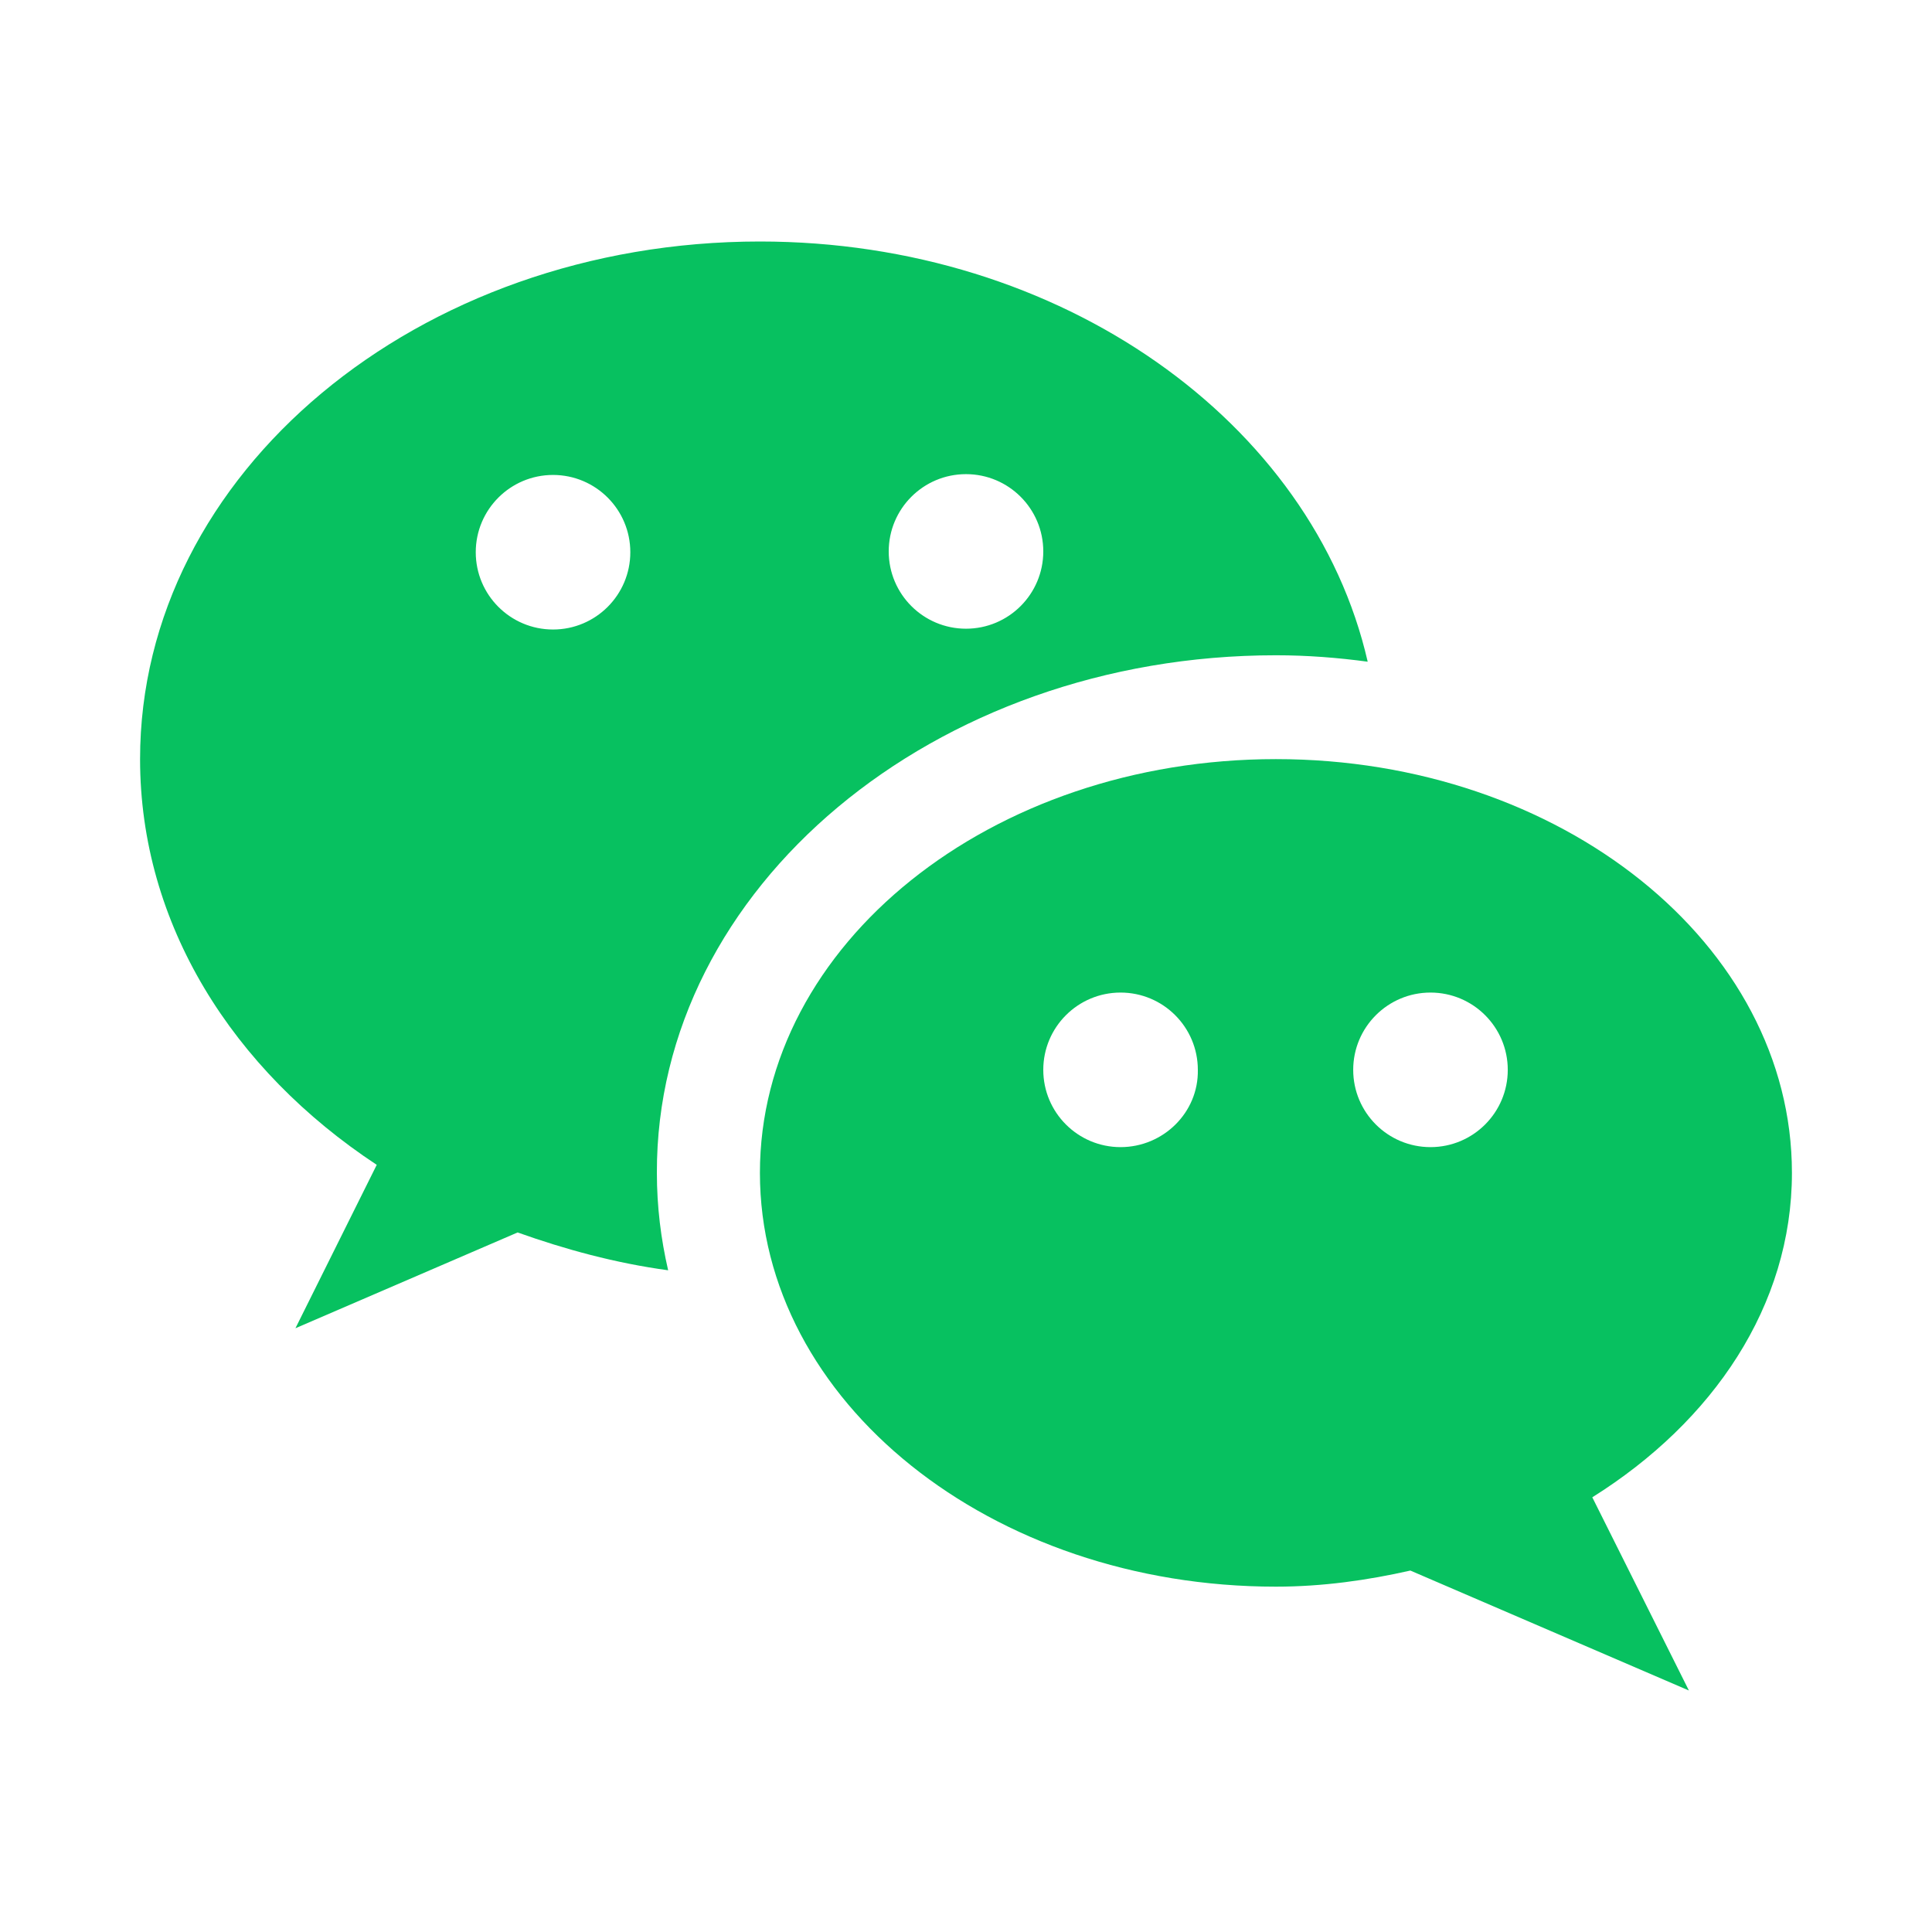
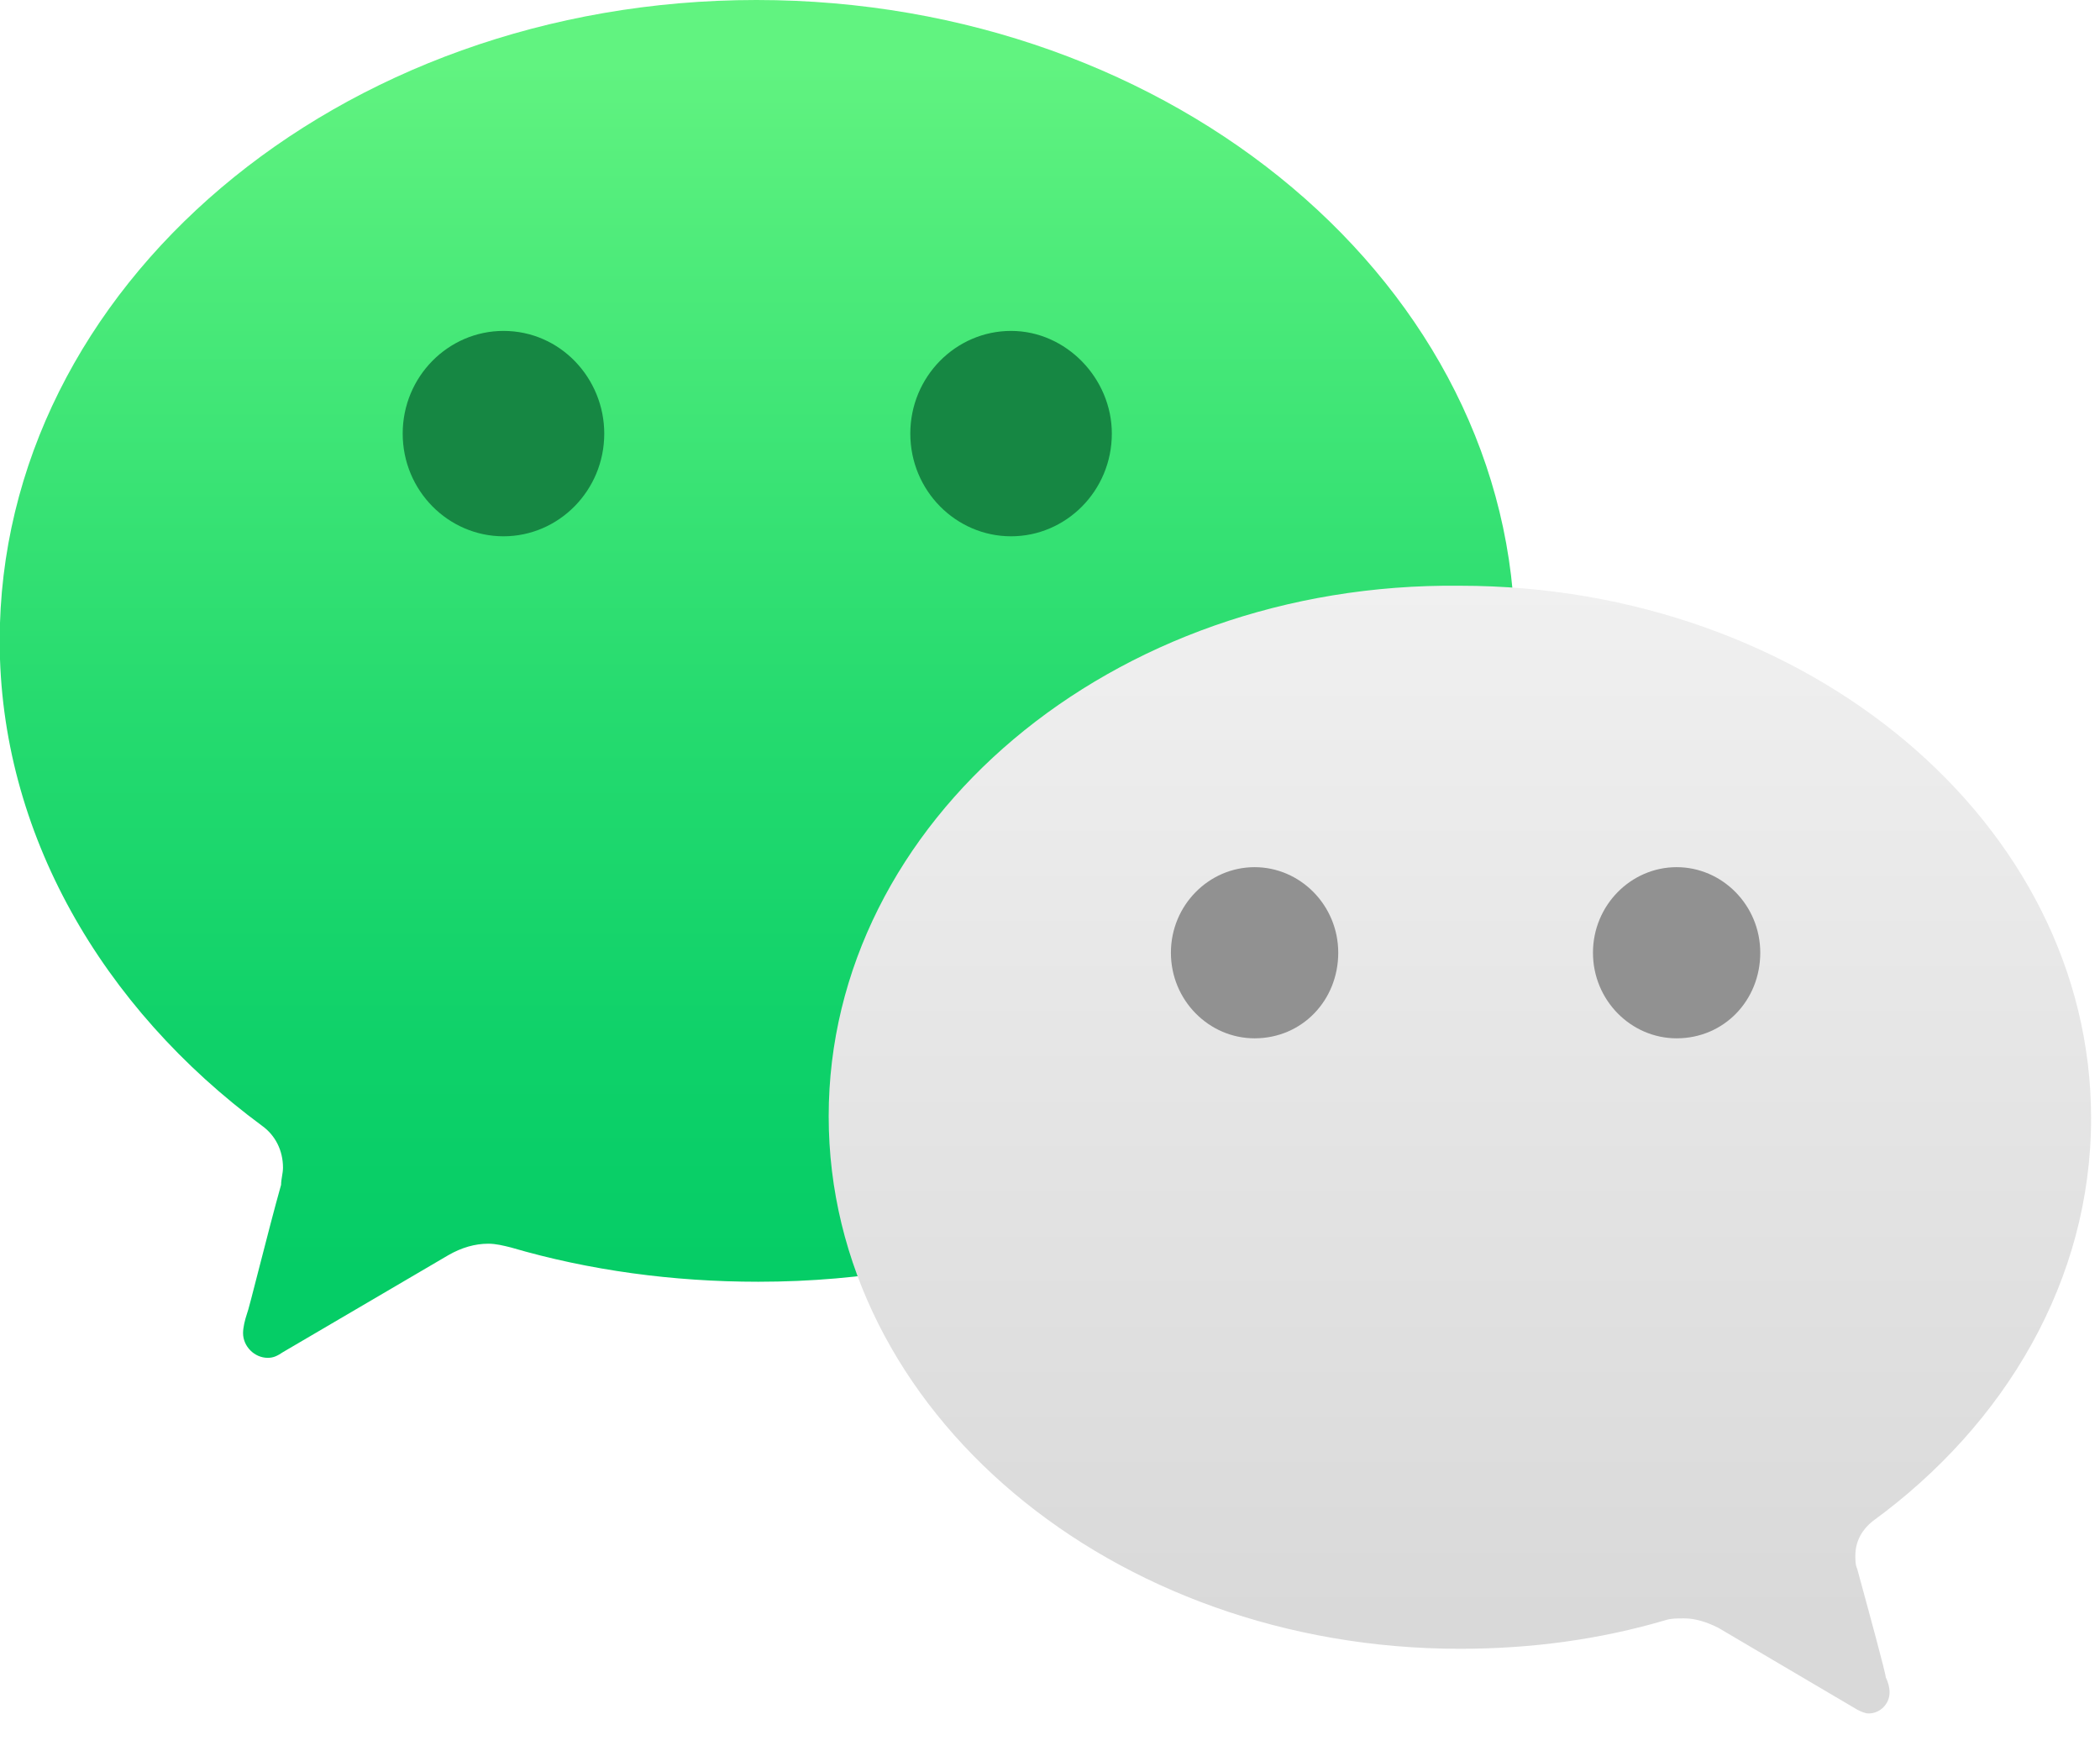
- <svg xmlns="http://www.w3.org/2000/svg" width="32" height="32" viewBox="0 0 24 24">
-   <path fill="#07c160" d="M15.85 8.14c.39 0 .77.03 1.14.08C16.31 5.25 13.19 3 9.44 3c-4.25 0-7.7 2.88-7.7 6.43c0 2.05 1.15 3.86 2.94 5.04L3.67 16.5l2.76-1.19c.59.21 1.21.38 1.87.47c-.09-.39-.14-.79-.14-1.21c-.01-3.54 3.44-6.43 7.69-6.43zM12 5.89a.96.96 0 1 1 0 1.92a.96.96 0 0 1 0-1.92zM6.87 7.82a.96.96 0 1 1 0-1.92a.96.96 0 0 1 0 1.92z" />
-   <path fill="#07c160" d="M22.26 14.57c0-2.84-2.87-5.14-6.41-5.14s-6.41 2.3-6.41 5.14s2.87 5.14 6.41 5.14c.58 0 1.14-.08 1.67-.2L20.98 21l-1.2-2.4c1.5-.94 2.48-2.38 2.48-4.03zm-8.34-.32a.96.96 0 1 1 .96-.96c.01.53-.43.96-.96.96zm3.85 0a.96.96 0 1 1 0-1.92a.96.96 0 0 1 0 1.92z" />
+ <svg xmlns="http://www.w3.org/2000/svg" width="54" height="45" viewBox="0 0 54 45" fill="none">
+   <path d="M-0.008 16.476C-0.008 21.413 2.632 25.911 6.739 28.942C7.081 29.187 7.277 29.578 7.277 30.018C7.277 30.164 7.228 30.311 7.228 30.458C6.885 31.68 6.397 33.684 6.348 33.782C6.299 33.929 6.25 34.124 6.25 34.271C6.25 34.613 6.543 34.907 6.885 34.907C7.032 34.907 7.13 34.858 7.277 34.76L11.53 32.267C11.872 32.071 12.214 31.973 12.557 31.973C12.752 31.973 12.948 32.022 13.143 32.071C15.148 32.658 17.299 32.951 19.499 32.951C30.254 32.951 38.956 25.569 38.956 16.476C38.956 7.382 30.205 0 19.45 0C8.694 0 -0.008 7.382 -0.008 16.476Z" fill="url(#paint0_linear_801_6312)" />
+   <path d="M21.309 28.698C21.309 36.276 28.593 42.387 37.54 42.387C39.397 42.387 41.157 42.142 42.82 41.653C42.966 41.605 43.113 41.605 43.309 41.605C43.602 41.605 43.895 41.702 44.188 41.849L47.757 43.951C47.855 44 47.953 44.049 48.051 44.049C48.344 44.049 48.589 43.804 48.589 43.511C48.589 43.364 48.54 43.218 48.491 43.12C48.491 43.022 48.051 41.409 47.757 40.333C47.709 40.236 47.709 40.089 47.709 39.991C47.709 39.6 47.904 39.307 48.148 39.111C51.571 36.618 53.771 32.902 53.771 28.747C53.771 21.169 46.486 15.058 37.54 15.058C28.593 14.96 21.309 21.12 21.309 28.698Z" fill="url(#paint1_linear_801_6312)" />
+   <path d="M32.261 26.693C31.087 26.693 30.109 25.715 30.109 24.493C30.109 23.271 31.087 22.293 32.261 22.293C33.434 22.293 34.412 23.271 34.412 24.493C34.412 25.715 33.483 26.693 32.261 26.693Z" fill="#919191" />
+   <path d="M43.113 26.693C41.94 26.693 40.962 25.715 40.962 24.493C40.962 23.271 41.94 22.293 43.113 22.293C44.286 22.293 45.264 23.271 45.264 24.493C45.264 25.715 44.335 26.693 43.113 26.693Z" fill="#919191" />
+   <path d="M12.947 13.787C14.364 13.787 15.538 12.614 15.538 11.147C15.538 9.729 14.413 8.507 12.947 8.507C11.529 8.507 10.355 9.68 10.355 11.147C10.355 12.614 11.529 13.787 12.947 13.787Z" fill="#168743" />
+   <path d="M25.999 13.787C27.417 13.787 28.59 12.614 28.59 11.147C28.59 9.729 27.417 8.507 25.999 8.507C24.581 8.507 23.408 9.68 23.408 11.147C23.408 12.614 24.581 13.787 25.999 13.787Z" fill="#168743" />
+   <defs>
+     <linearGradient id="paint0_linear_801_6312" x1="19.469" y1="34.856" x2="19.469" y2="0" gradientUnits="userSpaceOnUse">
+       <stop offset="0.06" stop-color="#05CD66" />
+       <stop offset="0.22" stop-color="#0ED169" />
+       <stop offset="0.48" stop-color="#26DB6F" />
+       <stop offset="0.807" stop-color="#4DEB7A" />
+       <stop offset="0.952" stop-color="#61F380" />
+     </linearGradient>
+     <linearGradient id="paint1_linear_801_6312" x1="37.551" y1="44" x2="37.551" y2="14.975" gradientUnits="userSpaceOnUse">
+       <stop offset="0.081" stop-color="#D9D9D9" />
+       <stop offset="1" stop-color="#F0F0F0" />
+     </linearGradient>
+   </defs>
</svg>
